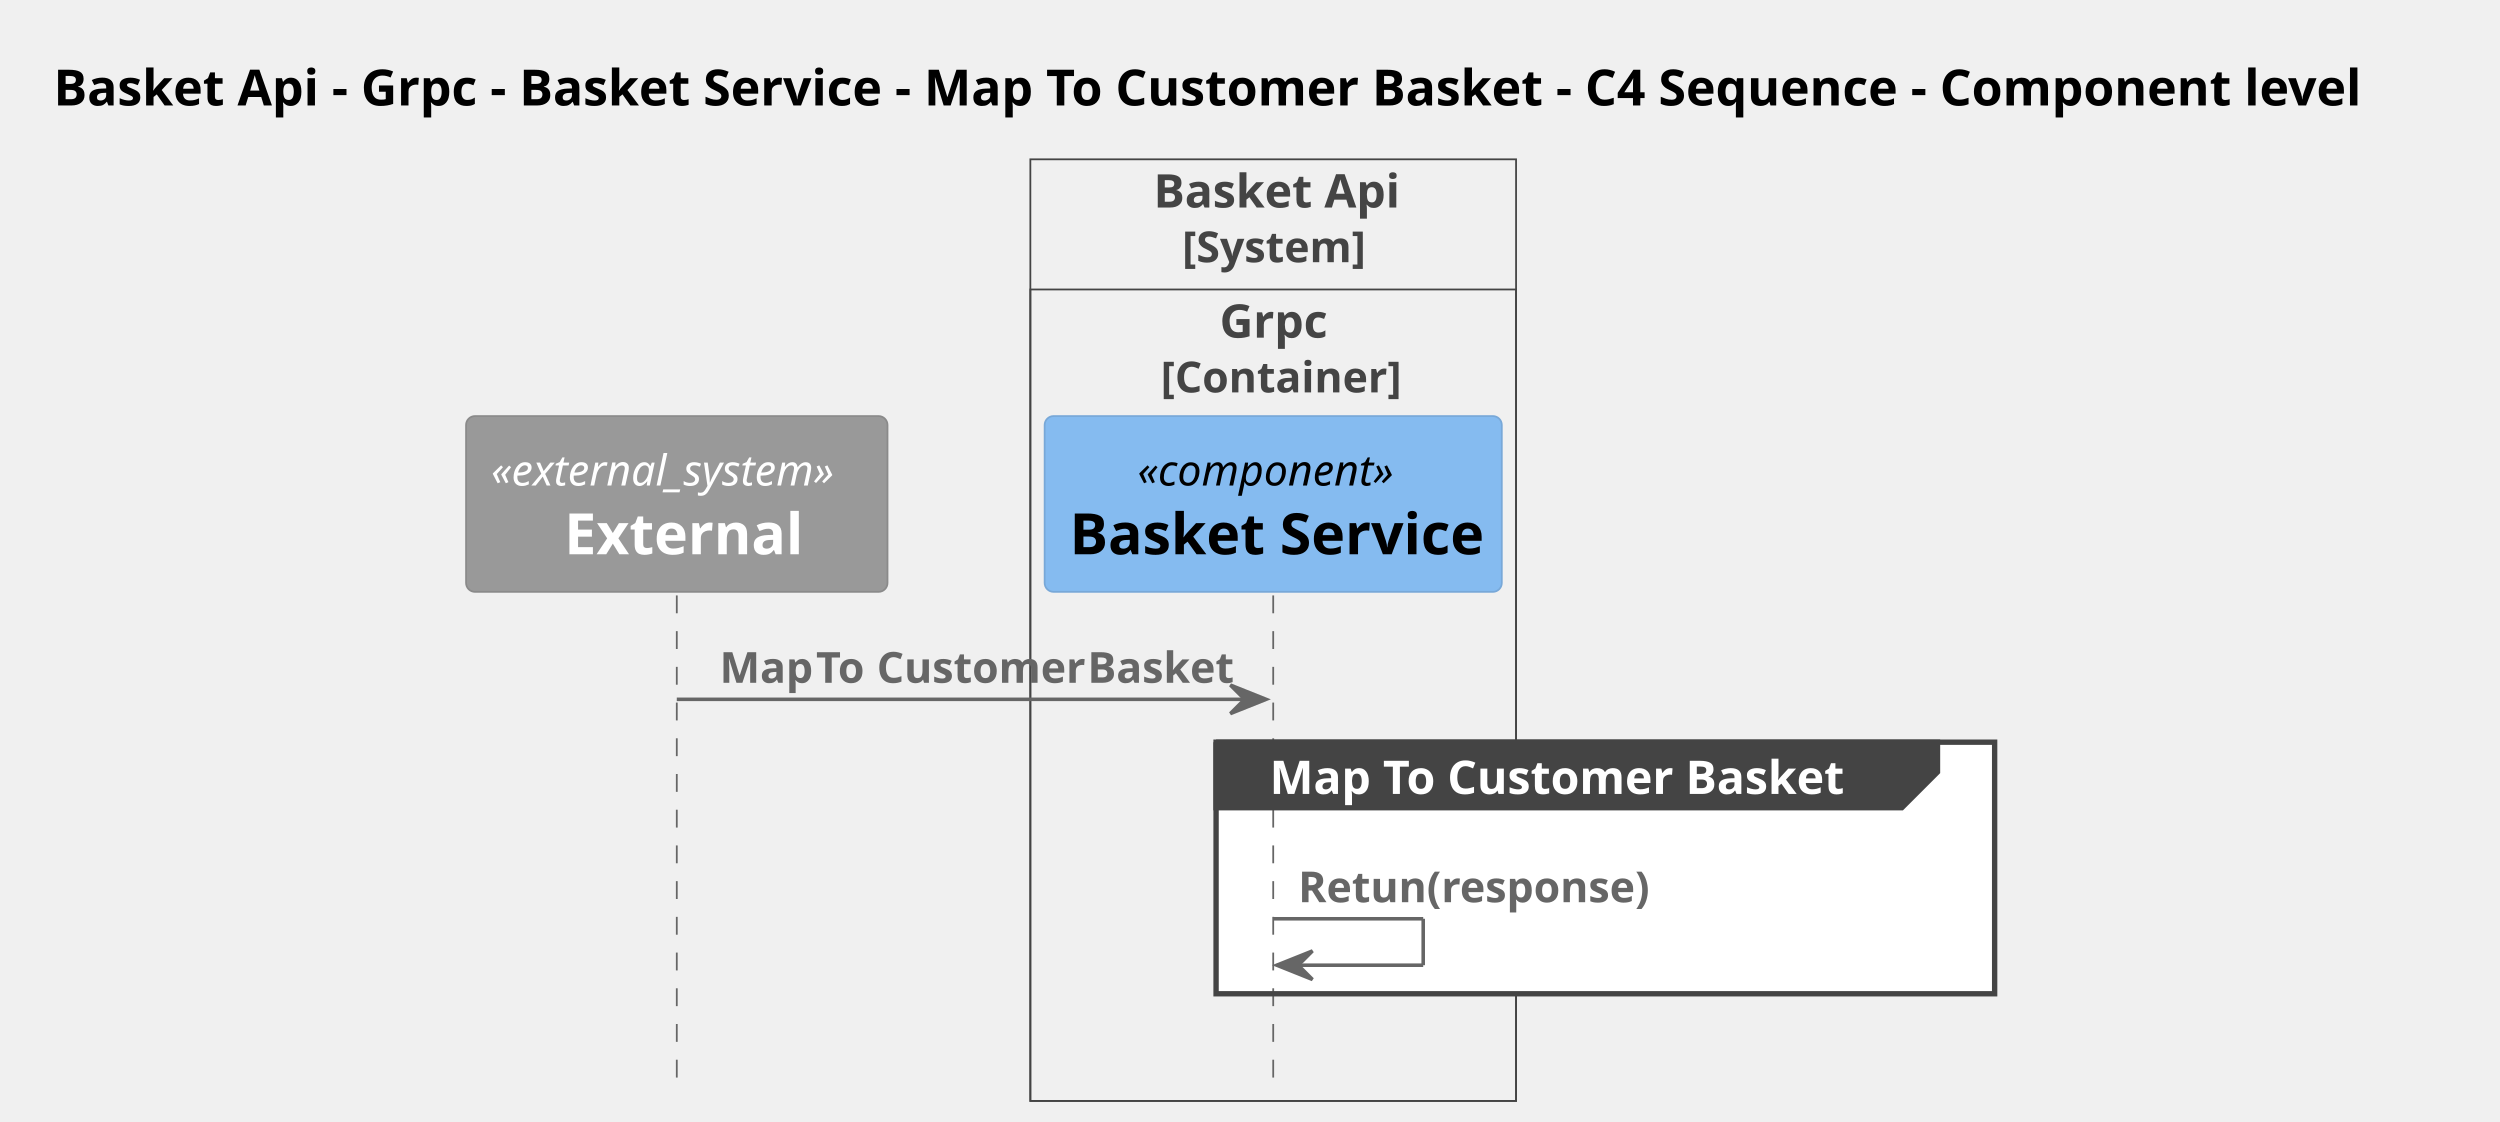
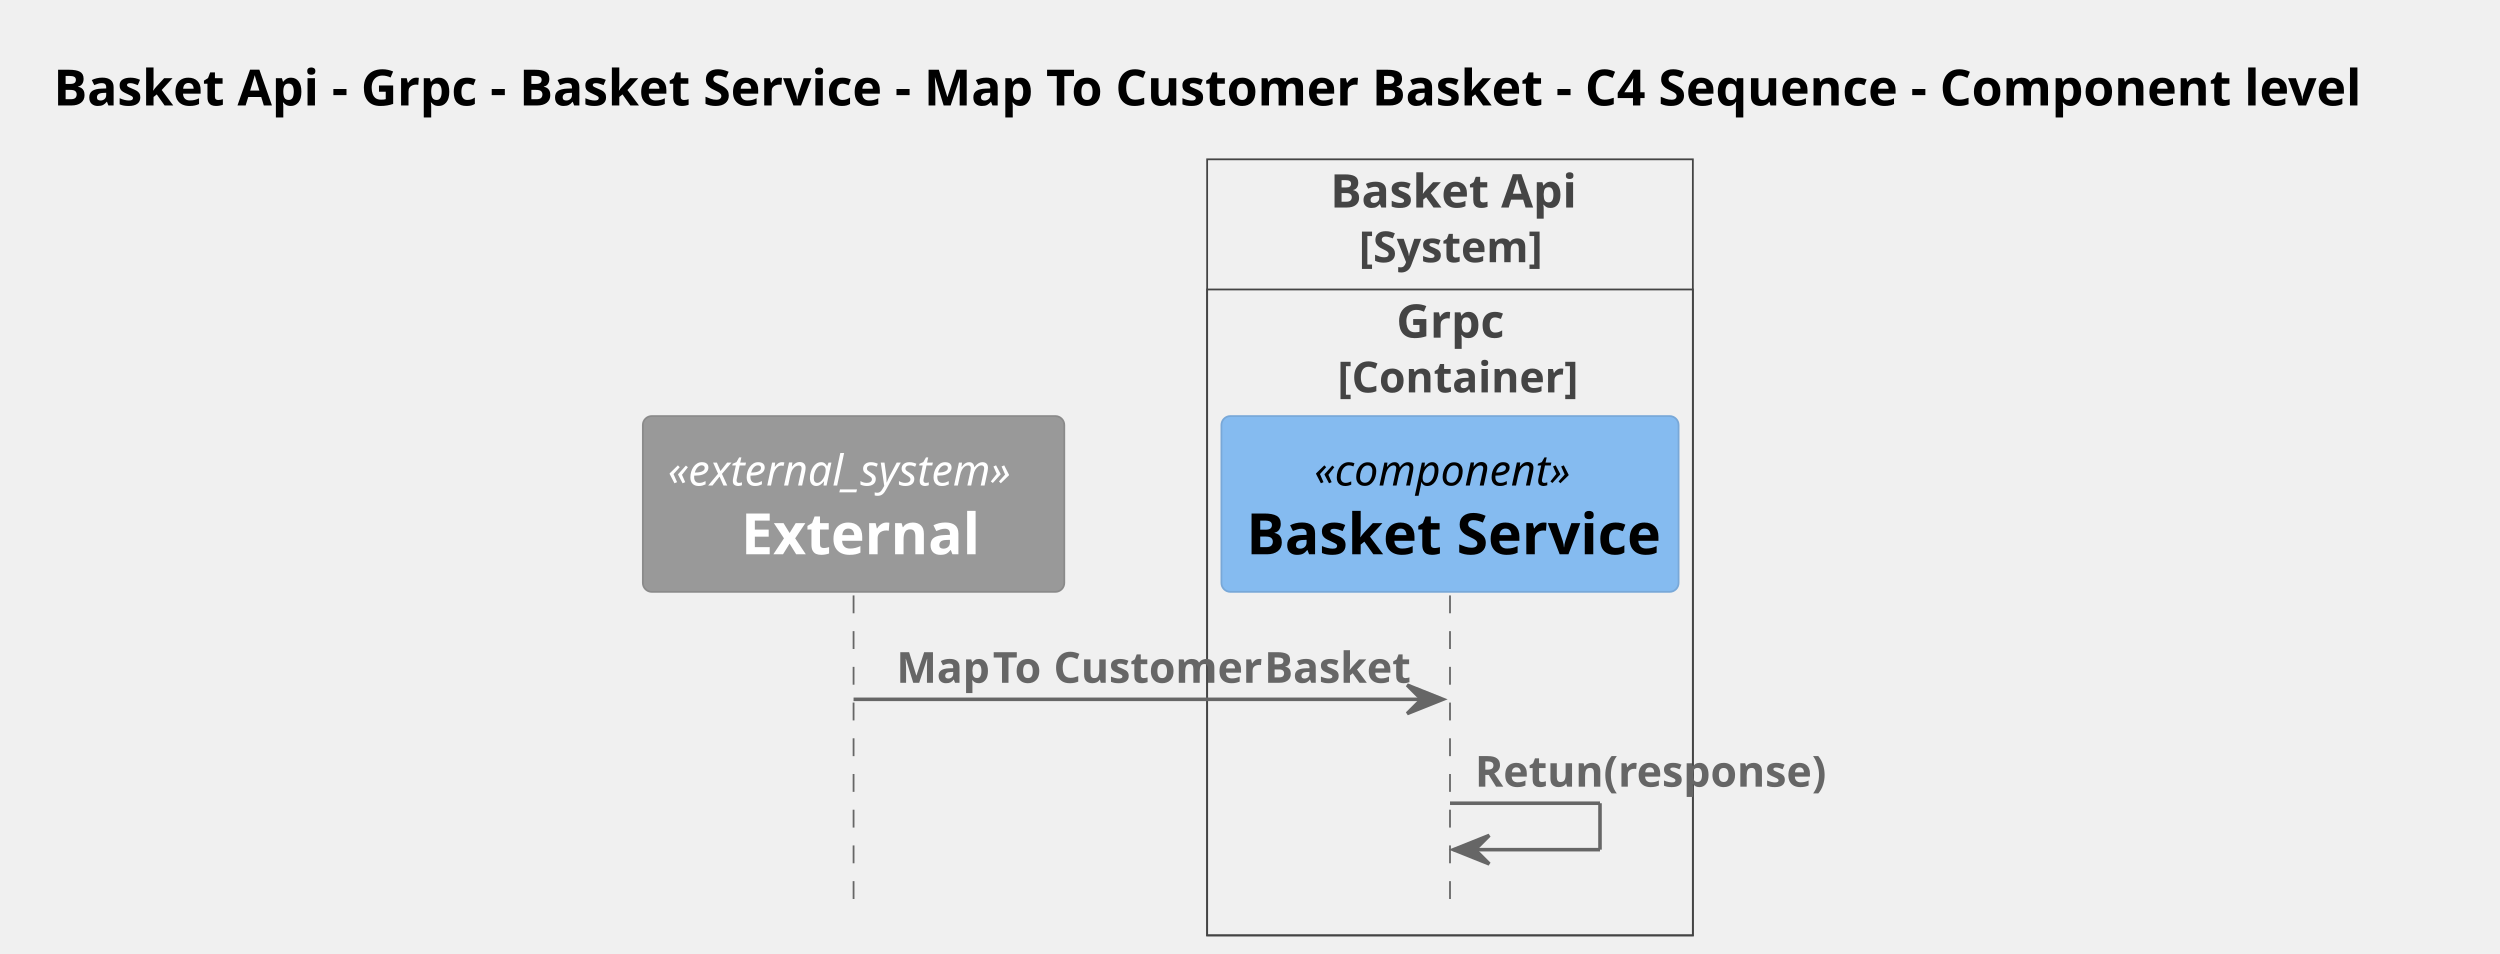
- <svg xmlns="http://www.w3.org/2000/svg" contentStyleType="text/css" height="314px" preserveAspectRatio="none" style="width:700px;height:314px;background:#FFFFFF;" version="1.1" viewBox="0 0 700 314" width="700px" zoomAndPan="magnify">
+ <svg xmlns="http://www.w3.org/2000/svg" contentStyleType="text/css" height="267px" preserveAspectRatio="none" style="width:700px;height:267px;background:#FFFFFF;" version="1.1" viewBox="0 0 700 267" width="700px" zoomAndPan="magnify">
  <defs />
  <g>
-     <rect fill="none" height="263.648" style="stroke:#444444;stroke-width:0.5;" width="136" x="288.5" y="44.609" />
-     <text fill="#444444" font-family="sans-serif" font-size="13" font-weight="bold" lengthAdjust="spacing" textLength="67" x="323" y="58.105">Basket Api</text>
-     <text fill="#444444" font-family="sans-serif" font-size="12" font-weight="bold" lengthAdjust="spacing" textLength="51" x="331" y="73.418">[System]</text>
-     <rect fill="none" height="227.203" style="stroke:#444444;stroke-width:0.5;" width="136" x="288.5" y="81.055" />
-     <text fill="#444444" font-family="sans-serif" font-size="13" font-weight="bold" lengthAdjust="spacing" textLength="30" x="341.5" y="94.55">Grpc</text>
-     <text fill="#444444" font-family="sans-serif" font-size="12" font-weight="bold" lengthAdjust="spacing" textLength="63" x="325" y="109.863">[Container]</text>
+     <rect fill="none" height="217.297" style="stroke:#444444;stroke-width:0.5;" width="136" x="338" y="44.609" />
+     <text fill="#444444" font-family="sans-serif" font-size="13" font-weight="bold" lengthAdjust="spacing" textLength="67" x="372.5" y="58.105">Basket Api</text>
+     <text fill="#444444" font-family="sans-serif" font-size="12" font-weight="bold" lengthAdjust="spacing" textLength="51" x="380.5" y="73.418">[System]</text>
+     <rect fill="none" height="180.852" style="stroke:#444444;stroke-width:0.5;" width="136" x="338" y="81.055" />
+     <text fill="#444444" font-family="sans-serif" font-size="13" font-weight="bold" lengthAdjust="spacing" textLength="30" x="391" y="94.55">Grpc</text>
+     <text fill="#444444" font-family="sans-serif" font-size="12" font-weight="bold" lengthAdjust="spacing" textLength="63" x="374.5" y="109.863">[Container]</text>
    <text fill="#000000" font-family="sans-serif" font-size="14" font-weight="bold" lengthAdjust="spacing" textLength="667" x="15" y="29.533">Basket Api - Grpc - Basket Service - Map To Customer Basket - C4 Sequence - Component level</text>
-     <rect fill="#FFFFFF" height="70.445" style="stroke:#FFFFFF;stroke-width:1.0;" width="218" x="340.5" y="207.812" />
-     <line style="stroke:#666666;stroke-width:0.5;stroke-dasharray:5.0,5.0;" x1="189.5" x2="189.5" y1="166.719" y2="302.258" />
-     <line style="stroke:#666666;stroke-width:0.5;stroke-dasharray:5.0,5.0;" x1="356.5" x2="356.5" y1="166.719" y2="302.258" />
-     <rect fill="#999999" height="49.219" rx="2.5" ry="2.5" style="stroke:#8A8A8A;stroke-width:0.5;" width="118" x="130.5" y="116.5" />
-     <text fill="#FFFFFF" font-family="sans-serif" font-size="12" font-style="italic" lengthAdjust="spacing" textLength="104" x="137.5" y="135.957">«external_system»</text>
-     <text fill="#FFFFFF" font-family="sans-serif" font-size="16" font-weight="bold" lengthAdjust="spacing" textLength="63" x="158" y="155.203">External</text>
-     <rect fill="#85BBF0" height="49.219" rx="2.5" ry="2.5" style="stroke:#78A8D8;stroke-width:0.5;" width="128" x="292.5" y="116.5" />
-     <text fill="#000000" font-family="sans-serif" font-size="12" font-style="italic" lengthAdjust="spacing" textLength="76" x="318.5" y="135.957">«component»</text>
-     <text fill="#000000" font-family="sans-serif" font-size="16" font-weight="bold" lengthAdjust="spacing" textLength="114" x="299.5" y="155.203">Basket Service</text>
-     <polygon fill="#666666" points="344.5,191.812,354.5,195.812,344.5,199.812,348.5,195.812" style="stroke:#666666;stroke-width:1.0;" />
-     <line style="stroke:#666666;stroke-width:1.0;" x1="189.5" x2="350.5" y1="195.812" y2="195.812" />
-     <text fill="#666666" font-family="sans-serif" font-size="12" font-weight="bold" lengthAdjust="spacing" textLength="24" x="201.5" y="191.176">Map</text>
-     <text fill="#666666" font-family="sans-serif" font-size="12" font-weight="bold" lengthAdjust="spacing" textLength="3" x="225.5" y="191.176"> </text>
-     <text fill="#666666" font-family="sans-serif" font-size="12" font-weight="bold" lengthAdjust="spacing" textLength="14" x="228.5" y="191.176">To</text>
-     <text fill="#666666" font-family="sans-serif" font-size="12" font-weight="bold" lengthAdjust="spacing" textLength="3" x="242.5" y="191.176"> </text>
-     <text fill="#666666" font-family="sans-serif" font-size="12" font-weight="bold" lengthAdjust="spacing" textLength="56" x="245.5" y="191.176">Customer</text>
-     <text fill="#666666" font-family="sans-serif" font-size="12" font-weight="bold" lengthAdjust="spacing" textLength="3" x="301.5" y="191.176"> </text>
-     <text fill="#666666" font-family="sans-serif" font-size="12" font-weight="bold" lengthAdjust="spacing" textLength="40" x="304.5" y="191.176">Basket</text>
-     <path d="M340.5,207.812 L542.5,207.812 L542.5,216.164 L532.5,226.164 L340.5,226.164 L340.5,207.812 " fill="#444444" style="stroke:#444444;stroke-width:1.5;" />
-     <rect fill="none" height="70.445" style="stroke:#444444;stroke-width:1.5;" width="218" x="340.5" y="207.812" />
-     <text fill="#FFFFFF" font-family="sans-serif" font-size="13" font-weight="bold" lengthAdjust="spacing" textLength="157" x="355.5" y="222.308">Map To Customer Basket</text>
-     <line style="stroke:#666666;stroke-width:1.0;" x1="356.5" x2="398.5" y1="257.258" y2="257.258" />
-     <line style="stroke:#666666;stroke-width:1.0;" x1="398.5" x2="398.5" y1="257.258" y2="270.258" />
-     <line style="stroke:#666666;stroke-width:1.0;" x1="357.5" x2="398.5" y1="270.258" y2="270.258" />
-     <polygon fill="#666666" points="367.5,266.258,357.5,270.258,367.5,274.258,363.5,270.258" style="stroke:#666666;stroke-width:1.0;" />
-     <text fill="#666666" font-family="sans-serif" font-size="12" font-weight="bold" lengthAdjust="spacing" textLength="33" x="363.5" y="252.621">Retun</text>
-     <text fill="#666666" font-family="sans-serif" font-size="12" font-weight="bold" lengthAdjust="spacing" textLength="3" x="396.5" y="252.621"> </text>
-     <text fill="#666666" font-family="sans-serif" font-size="12" font-weight="bold" lengthAdjust="spacing" textLength="62" x="399.5" y="252.621">(response)</text>
+     <line style="stroke:#666666;stroke-width:0.5;stroke-dasharray:5.0,5.0;" x1="239" x2="239" y1="166.719" y2="255.906" />
+     <line style="stroke:#666666;stroke-width:0.5;stroke-dasharray:5.0,5.0;" x1="406" x2="406" y1="166.719" y2="255.906" />
+     <rect fill="#999999" height="49.219" rx="2.5" ry="2.5" style="stroke:#8A8A8A;stroke-width:0.5;" width="118" x="180" y="116.5" />
+     <text fill="#FFFFFF" font-family="sans-serif" font-size="12" font-style="italic" lengthAdjust="spacing" textLength="104" x="187" y="135.957">«external_system»</text>
+     <text fill="#FFFFFF" font-family="sans-serif" font-size="16" font-weight="bold" lengthAdjust="spacing" textLength="63" x="207.5" y="155.203">External</text>
+     <rect fill="#85BBF0" height="49.219" rx="2.5" ry="2.5" style="stroke:#78A8D8;stroke-width:0.5;" width="128" x="342" y="116.5" />
+     <text fill="#000000" font-family="sans-serif" font-size="12" font-style="italic" lengthAdjust="spacing" textLength="76" x="368" y="135.957">«component»</text>
+     <text fill="#000000" font-family="sans-serif" font-size="16" font-weight="bold" lengthAdjust="spacing" textLength="114" x="349" y="155.203">Basket Service</text>
+     <polygon fill="#666666" points="394,191.812,404,195.812,394,199.812,398,195.812" style="stroke:#666666;stroke-width:1.0;" />
+     <line style="stroke:#666666;stroke-width:1.0;" x1="239" x2="400" y1="195.812" y2="195.812" />
+     <text fill="#666666" font-family="sans-serif" font-size="12" font-weight="bold" lengthAdjust="spacing" textLength="24" x="251" y="191.176">Map</text>
+     <text fill="#666666" font-family="sans-serif" font-size="12" font-weight="bold" lengthAdjust="spacing" textLength="3" x="275" y="191.176"> </text>
+     <text fill="#666666" font-family="sans-serif" font-size="12" font-weight="bold" lengthAdjust="spacing" textLength="14" x="278" y="191.176">To</text>
+     <text fill="#666666" font-family="sans-serif" font-size="12" font-weight="bold" lengthAdjust="spacing" textLength="3" x="292" y="191.176"> </text>
+     <text fill="#666666" font-family="sans-serif" font-size="12" font-weight="bold" lengthAdjust="spacing" textLength="56" x="295" y="191.176">Customer</text>
+     <text fill="#666666" font-family="sans-serif" font-size="12" font-weight="bold" lengthAdjust="spacing" textLength="3" x="351" y="191.176"> </text>
+     <text fill="#666666" font-family="sans-serif" font-size="12" font-weight="bold" lengthAdjust="spacing" textLength="40" x="354" y="191.176">Basket</text>
+     <line style="stroke:#666666;stroke-width:1.0;" x1="406" x2="448" y1="224.906" y2="224.906" />
+     <line style="stroke:#666666;stroke-width:1.0;" x1="448" x2="448" y1="224.906" y2="237.906" />
+     <line style="stroke:#666666;stroke-width:1.0;" x1="407" x2="448" y1="237.906" y2="237.906" />
+     <polygon fill="#666666" points="417,233.906,407,237.906,417,241.906,413,237.906" style="stroke:#666666;stroke-width:1.0;" />
+     <text fill="#666666" font-family="sans-serif" font-size="12" font-weight="bold" lengthAdjust="spacing" textLength="33" x="413" y="220.269">Retun</text>
+     <text fill="#666666" font-family="sans-serif" font-size="12" font-weight="bold" lengthAdjust="spacing" textLength="3" x="446" y="220.269"> </text>
+     <text fill="#666666" font-family="sans-serif" font-size="12" font-weight="bold" lengthAdjust="spacing" textLength="62" x="449" y="220.269">(response)</text>
  </g>
</svg>
